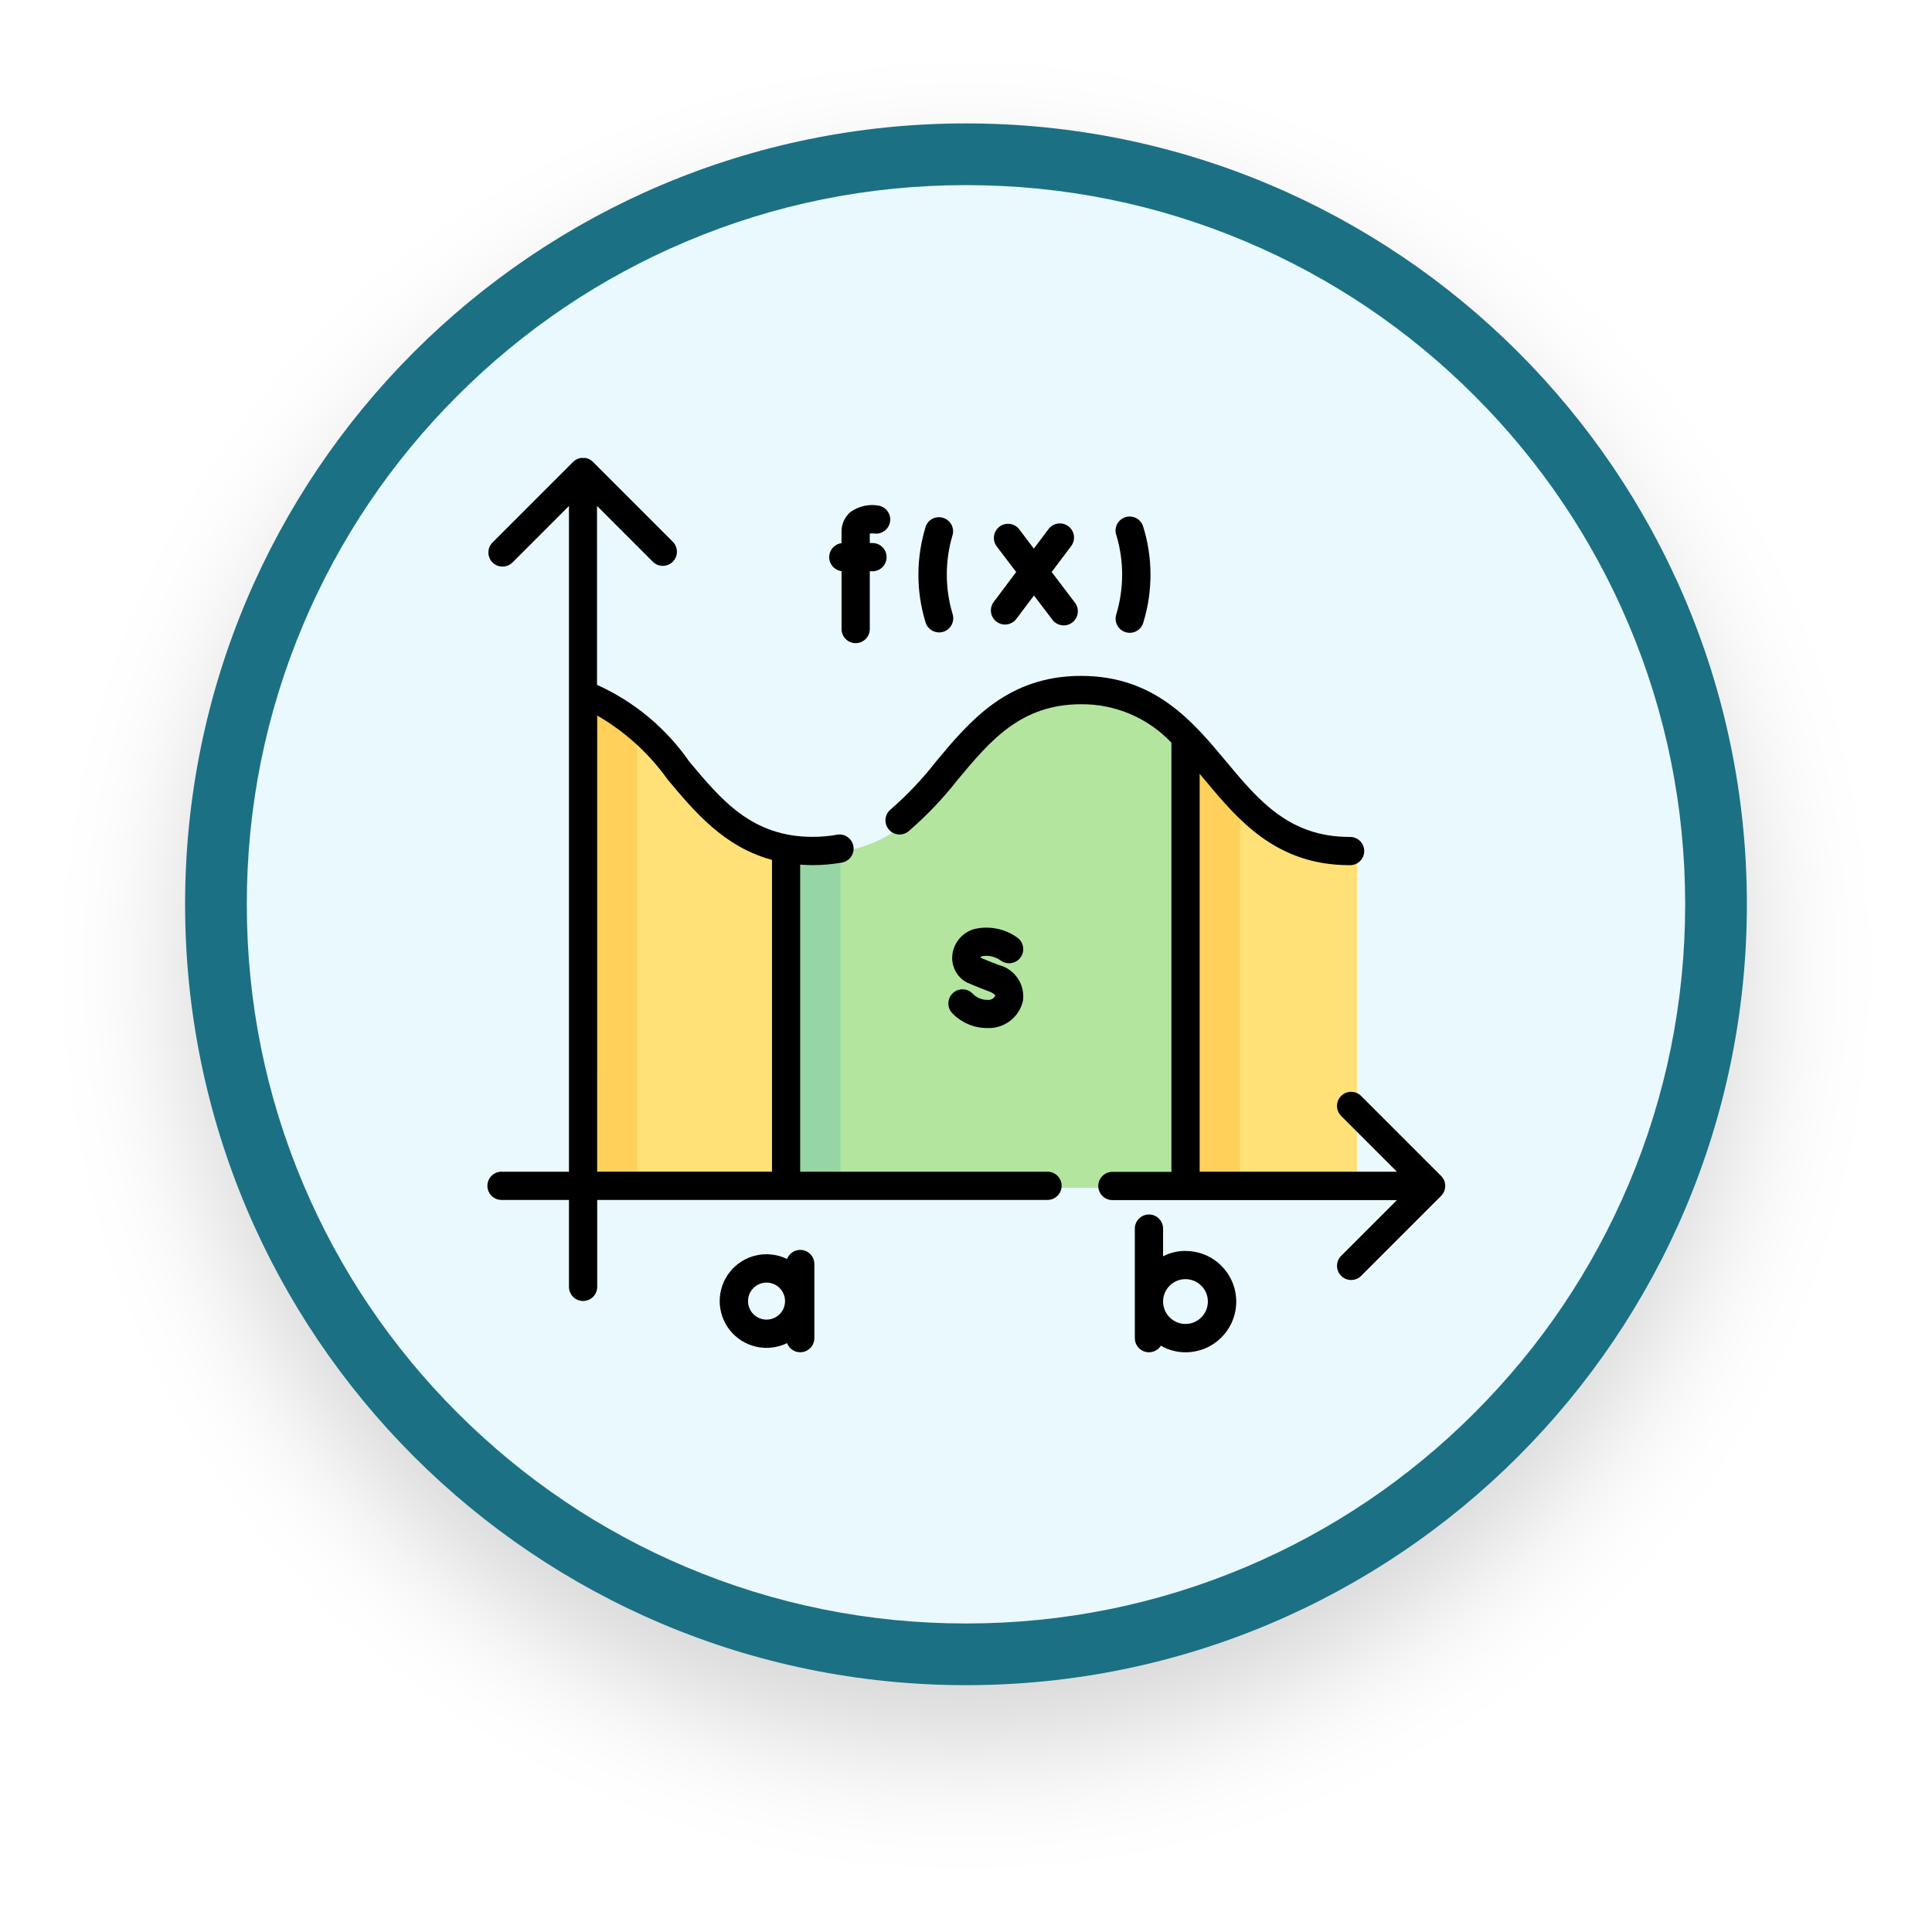
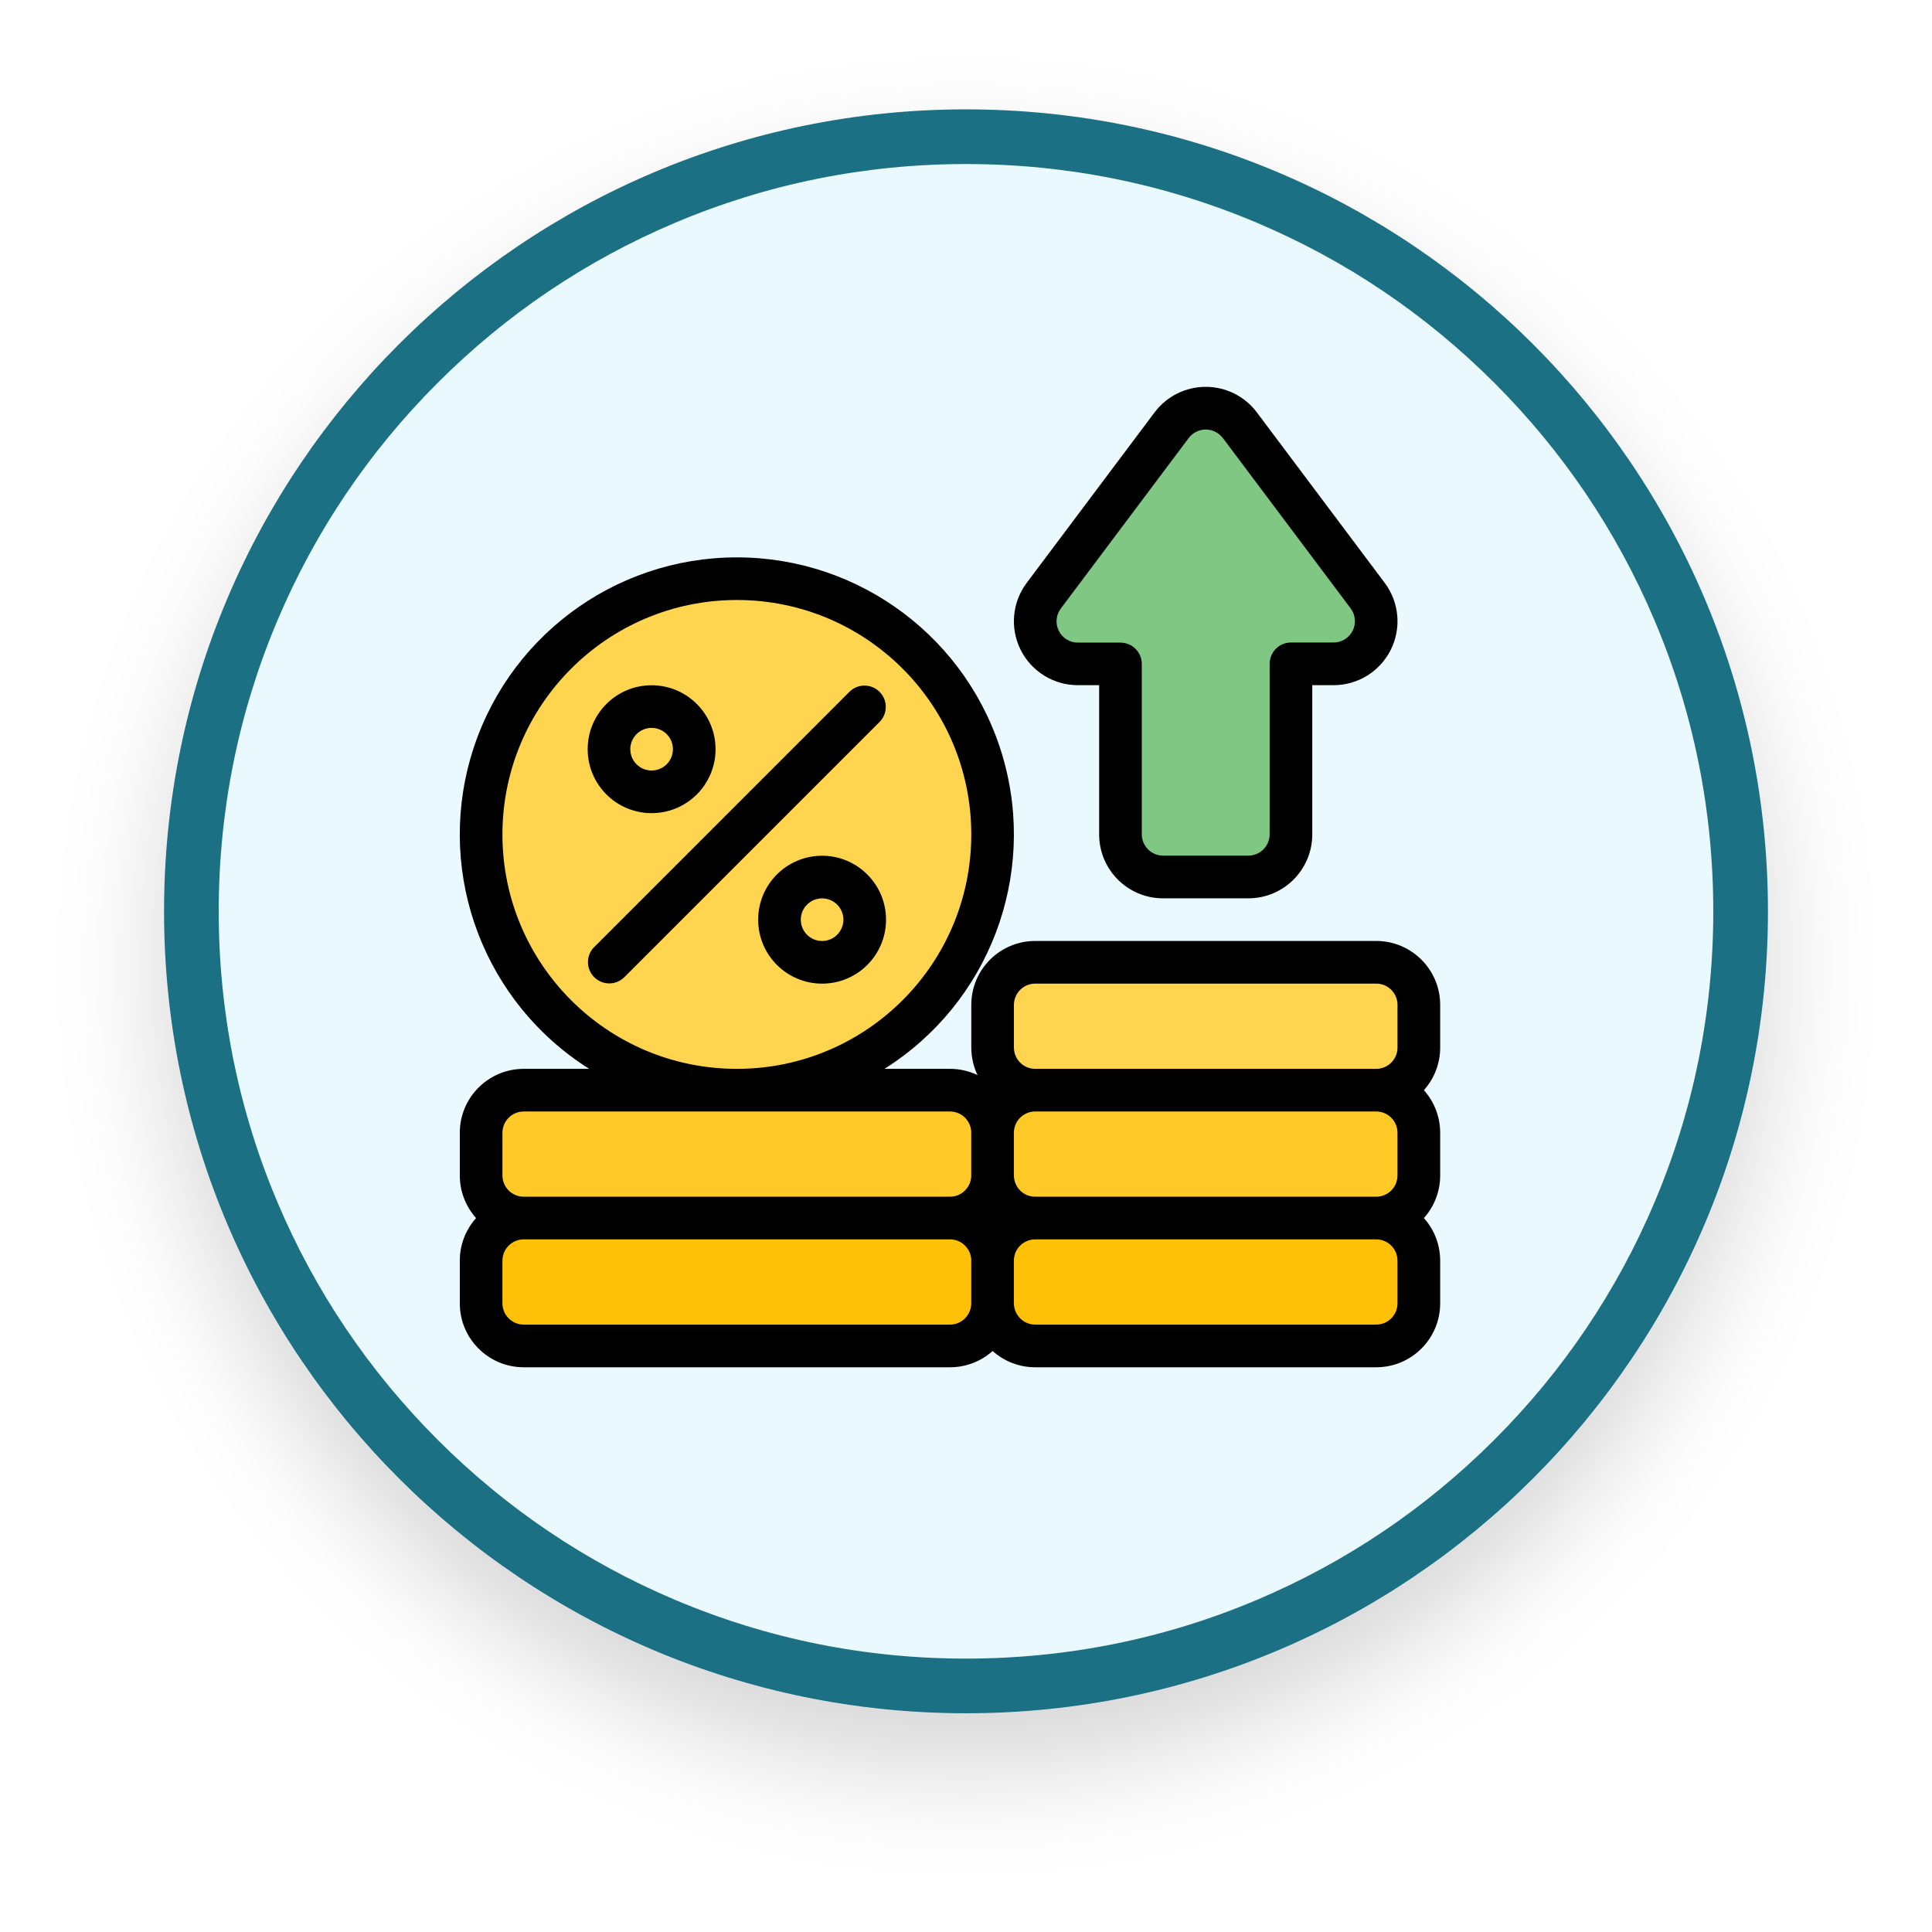
- <svg xmlns="http://www.w3.org/2000/svg" width="93.934" height="93.934" viewBox="0 0 93.934 93.934">
+ <svg xmlns="http://www.w3.org/2000/svg" width="106" height="106" viewBox="0 0 106 106">
  <defs>
-     <filter id="Trazado_982547" x="0" y="0" width="93.934" height="93.934" filterUnits="userSpaceOnUse">
+     <filter id="Trazado_982547" x="0" y="0" width="106" height="106" filterUnits="userSpaceOnUse">
      <feOffset dy="3" input="SourceAlpha" />
      <feGaussianBlur stdDeviation="3" result="blur" />
      <feFlood flood-opacity="0.161" />
      <feComposite operator="in" in2="blur" />
      <feComposite in="SourceGraphic" />
    </filter>
  </defs>
-   <g id="Grupo_1173366" data-name="Grupo 1173366" transform="translate(-185.017 -2788)">
-     <g id="Grupo_1173172" data-name="Grupo 1173172" transform="translate(-5.017 -11128)">
-       <g id="Grupo_1171989" data-name="Grupo 1171989" transform="translate(199.033 13922)">
-         <g id="Grupo_1167337" data-name="Grupo 1167337" transform="translate(0)">
-           <g id="Grupo_1166720" data-name="Grupo 1166720">
+   <g id="Grupo_1173931" data-name="Grupo 1173931" transform="translate(-171 -3295)">
+     <g id="Grupo_1173865" data-name="Grupo 1173865" transform="translate(0 -416)">
+       <g id="Grupo_1172017" data-name="Grupo 1172017" transform="translate(0 2654)">
+         <g id="Grupo_1167337" data-name="Grupo 1167337" transform="translate(180 1063)">
+           <g id="Grupo_1166720" data-name="Grupo 1166720" transform="translate(0)">
            <g id="Grupo_1164305" data-name="Grupo 1164305">
              <g id="Grupo_1163948" data-name="Grupo 1163948">
                <g id="Grupo_1158168" data-name="Grupo 1158168">
                  <g id="Grupo_1152576" data-name="Grupo 1152576">
                    <g id="Grupo_1148633" data-name="Grupo 1148633">
                      <g id="Grupo_1148525" data-name="Grupo 1148525">
                        <g transform="matrix(1, 0, 0, 1, -9, -6)" filter="url(#Trazado_982547)">
                          <g id="Trazado_982547-2" data-name="Trazado 982547" transform="translate(9 6)" fill="#e9f9fd">
-                             <path d="M 37.967 74.434 C 33.043 74.434 28.268 73.47 23.773 71.568 C 19.43 69.732 15.53 67.102 12.181 63.753 C 8.831 60.403 6.202 56.503 4.365 52.161 C 2.464 47.666 1.5 42.89 1.5 37.967 C 1.5 33.043 2.464 28.268 4.365 23.773 C 6.202 19.43 8.831 15.53 12.181 12.181 C 15.53 8.831 19.43 6.202 23.773 4.365 C 28.268 2.464 33.043 1.5 37.967 1.5 C 42.89 1.5 47.666 2.464 52.161 4.365 C 56.503 6.202 60.403 8.831 63.753 12.181 C 67.102 15.53 69.732 19.43 71.568 23.773 C 73.47 28.268 74.434 33.043 74.434 37.967 C 74.434 42.89 73.47 47.666 71.568 52.161 C 69.732 56.503 67.102 60.403 63.753 63.753 C 60.403 67.102 56.503 69.732 52.161 71.568 C 47.666 73.47 42.89 74.434 37.967 74.434 Z" stroke="none" />
-                             <path d="M 37.967 3 C 33.245 3 28.666 3.924 24.357 5.747 C 20.194 7.508 16.454 10.029 13.242 13.242 C 10.029 16.454 7.508 20.194 5.747 24.357 C 3.924 28.666 3 33.245 3 37.967 C 3 42.689 3.924 47.268 5.747 51.577 C 7.508 55.74 10.029 59.48 13.242 62.692 C 16.454 65.904 20.194 68.426 24.357 70.187 C 28.666 72.009 33.245 72.934 37.967 72.934 C 42.689 72.934 47.268 72.009 51.577 70.187 C 55.74 68.426 59.48 65.904 62.692 62.692 C 65.904 59.48 68.426 55.74 70.187 51.577 C 72.009 47.268 72.934 42.689 72.934 37.967 C 72.934 33.245 72.009 28.666 70.187 24.357 C 68.426 20.194 65.904 16.454 62.692 13.242 C 59.48 10.029 55.74 7.508 51.577 5.747 C 47.268 3.924 42.689 3 37.967 3 M 37.967 0 C 58.935 0 75.934 16.998 75.934 37.967 C 75.934 58.935 58.935 75.934 37.967 75.934 C 16.998 75.934 0 58.935 0 37.967 C 0 16.998 16.998 0 37.967 0 Z" stroke="none" fill="#1d7083" />
+                             <path d="M 44 86.5 C 38.262 86.5 32.696 85.377 27.458 83.161 C 22.397 81.02 17.852 77.956 13.948 74.052 C 10.044 70.148 6.98 65.603 4.839 60.542 C 2.623 55.304 1.5 49.738 1.5 44 C 1.5 38.262 2.623 32.696 4.839 27.458 C 6.98 22.397 10.044 17.852 13.948 13.948 C 17.852 10.044 22.397 6.98 27.458 4.839 C 32.696 2.623 38.262 1.5 44 1.5 C 49.738 1.5 55.304 2.623 60.542 4.839 C 65.603 6.98 70.148 10.044 74.052 13.948 C 77.956 17.852 81.02 22.397 83.161 27.458 C 85.377 32.696 86.5 38.262 86.5 44 C 86.5 49.738 85.377 55.304 83.161 60.542 C 81.02 65.603 77.956 70.148 74.052 74.052 C 70.148 77.956 65.603 81.02 60.542 83.161 C 55.304 85.377 49.738 86.5 44 86.5 Z" stroke="none" />
+                             <path d="M 44 3 C 38.464 3 33.095 4.084 28.042 6.221 C 23.16 8.286 18.775 11.242 15.009 15.009 C 11.242 18.775 8.286 23.16 6.221 28.042 C 4.084 33.095 3 38.464 3 44 C 3 49.536 4.084 54.905 6.221 59.958 C 8.286 64.84 11.242 69.225 15.009 72.991 C 18.775 76.758 23.16 79.714 28.042 81.779 C 33.095 83.916 38.464 85 44 85 C 49.536 85 54.905 83.916 59.958 81.779 C 64.84 79.714 69.225 76.758 72.991 72.991 C 76.758 69.225 79.714 64.84 81.779 59.958 C 83.916 54.905 85 49.536 85 44 C 85 38.464 83.916 33.095 81.779 28.042 C 79.714 23.16 76.758 18.775 72.991 15.009 C 69.225 11.242 64.84 8.286 59.958 6.221 C 54.905 4.084 49.536 3 44 3 M 44 0 C 68.301 0 88 19.699 88 44 C 88 68.301 68.301 88 44 88 C 19.699 88 0 68.301 0 44 C 0 19.699 19.699 0 44 0 Z" stroke="none" fill="#1d7083" />
                          </g>
                        </g>
                      </g>
                    </g>
                  </g>
                </g>
              </g>
            </g>
          </g>
        </g>
      </g>
    </g>
-     <g id="matematicas" transform="translate(208.688 2793.31)">
-       <g id="Grupo_1173364" data-name="Grupo 1173364" transform="translate(5.03 28.33)">
-         <path id="Trazado_1028527" data-name="Trazado 1028527" d="M162.753,165.4h19.418v-21.84a6.71,6.71,0,0,0-5.075-2.27c-6.525,0-6.525,7.83-13.051,7.83a7.166,7.166,0,0,1-1.292-.113Z" transform="translate(-152.882 -141.287)" fill="#b3e59f" />
-         <path id="Trazado_1028528" data-name="Trazado 1028528" d="M164.046,225.69a7.353,7.353,0,0,0,1-.066V241.97h-2.289V225.577A7.166,7.166,0,0,0,164.046,225.69Z" transform="translate(-152.883 -217.86)" fill="#95d6a4" />
-         <path id="Trazado_1028529" data-name="Trazado 1028529" d="M64.814,167.516V151.124c-4.658-.846-5.531-6.237-9.871-7.467v23.859Z" transform="translate(-54.943 -143.44)" fill="#ffe177" />
-         <path id="Trazado_1028530" data-name="Trazado 1028530" d="M57.232,144.858v22.658H54.943V143.657A6.457,6.457,0,0,1,57.232,144.858Z" transform="translate(-54.943 -143.44)" fill="#ffd15b" />
-         <path id="Trazado_1028531" data-name="Trazado 1028531" d="M382.964,187.909h-7.976v-21.84c2.277,2.312,3.772,5.56,7.976,5.56Z" transform="translate(-345.685 -163.8)" fill="#ffe177" />
-         <path id="Trazado_1028532" data-name="Trazado 1028532" d="M377.28,168.7v19.209h-2.289v-21.84C375.8,166.89,376.511,167.83,377.28,168.7Z" transform="translate(-345.688 -163.799)" fill="#ffd15b" />
-       </g>
-       <g id="Grupo_1173365" data-name="Grupo 1173365" transform="translate(0 16.946)">
-         <path id="Trazado_1028533" data-name="Trazado 1028533" d="M238.834,157.049l-3.9-3.9a.687.687,0,0,0-.971.971l2.729,2.729H227.1V137.5l.236.283c1.626,1.951,3.469,4.162,7.053,4.162a.687.687,0,1,0,0-1.373c-2.941,0-4.426-1.782-6-3.668-1.626-1.951-3.469-4.162-7.053-4.162s-5.426,2.211-7.052,4.161a16.581,16.581,0,0,1-2.191,2.318.687.687,0,1,0,.866,1.066,17.851,17.851,0,0,0,2.38-2.5c1.572-1.886,3.057-3.667,6-3.667a5.968,5.968,0,0,1,4.388,1.87v20.866h-2.843a.687.687,0,1,0,0,1.373h13.809l-2.729,2.729a.687.687,0,0,0,.971.971l3.9-3.9A.686.686,0,0,0,238.834,157.049Z" transform="translate(-192.444 -122.136)" />
-         <path id="Trazado_1028534" data-name="Trazado 1028534" d="M27.233,51.658h-12V36.729c.2.014.4.023.605.023a7.9,7.9,0,0,0,1.451-.13.687.687,0,0,0-.253-1.35,6.515,6.515,0,0,1-1.2.106c-2.94,0-4.425-1.781-6-3.667a10.918,10.918,0,0,0-4.48-3.723v-8.7l2.729,2.729a.687.687,0,0,0,.971-.971l-3.9-3.9c-.016-.016-.033-.031-.051-.046l-.024-.018-.03-.022-.029-.018L5,17.027l-.03-.015L4.941,17l-.03-.011-.034-.012-.03-.008-.035-.009-.034-.005-.033,0-.059,0H4.67l-.059,0-.033,0-.034.005-.036.009-.03.008-.034.012L4.416,17l-.031.014-.03.015-.029.017-.029.018-.031.022-.023.017a.681.681,0,0,0-.051.046l-3.9,3.9a.687.687,0,1,0,.971.971l2.729-2.729V51.658H.687a.687.687,0,0,0,0,1.373H3.992v4.2a.687.687,0,1,0,1.373,0v-4.2H27.233a.687.687,0,1,0,0-1.373ZM5.365,29.48A10.881,10.881,0,0,1,8.79,32.59c1.3,1.555,2.73,3.273,5.073,3.907v15.16h-8.5Z" transform="translate(0 -16.946)" />
-         <path id="Trazado_1028535" data-name="Trazado 1028535" d="M246.862,269.843a.97.97,0,0,1-.72-.3.687.687,0,0,0-1.018.922,2.339,2.339,0,0,0,1.737.748,1.7,1.7,0,0,0,1.726-1.33,1.577,1.577,0,0,0-1.182-1.736c-.373-.138-.724-.286-.887-.357.006-.021.034-.055.107-.077a1.234,1.234,0,0,1,.893.226.687.687,0,0,0,.812-1.108,2.567,2.567,0,0,0-2.1-.433,1.484,1.484,0,0,0-1.071,1.2,1.364,1.364,0,0,0,.609,1.35.685.685,0,0,0,.1.052c.021.009.513.229,1.068.433.241.089.309.187.305.206A.374.374,0,0,1,246.862,269.843Z" transform="translate(-222.52 -243.486)" />
-         <path id="Trazado_1028536" data-name="Trazado 1028536" d="M127.571,437.594a.686.686,0,0,0-.641.442,2.276,2.276,0,1,0,0,4.091.686.686,0,0,0,1.328-.245v-3.6A.687.687,0,0,0,127.571,437.594Zm-1.638,3.39a.9.9,0,1,1,.9-.9A.9.9,0,0,1,125.933,440.984Z" transform="translate(-112.335 -399.08)" />
-         <path id="Trazado_1028537" data-name="Trazado 1028537" d="M346.557,420.833a2.357,2.357,0,0,0-1.089.262v-1.32a.687.687,0,1,0-1.373,0v5.3a.686.686,0,0,0,1.267.366,2.351,2.351,0,0,0,1.2.321,2.462,2.462,0,1,0,0-4.925Zm0,3.551a1.089,1.089,0,1,1,1.089-1.089A1.09,1.09,0,0,1,346.557,424.385Z" transform="translate(-312.59 -382.27)" />
-         <path id="Trazado_1028538" data-name="Trazado 1028538" d="M182.394,45.293v2.789a.687.687,0,1,0,1.373,0V45.3h.105a.687.687,0,1,0,0-1.373h-.105v-.462a.885.885,0,0,1,.221,0,.687.687,0,0,0,.227-1.354,1.812,1.812,0,0,0-1.388.308,1.254,1.254,0,0,0-.434.981v.533a.686.686,0,0,0,0,1.361Z" transform="translate(-165.149 -39.781)" />
-         <path id="Trazado_1028539" data-name="Trazado 1028539" d="M267.935,56.639a.687.687,0,0,0,.962-.135l.859-1.139.913,1.2a.687.687,0,0,0,1.094-.83l-1.148-1.513.95-1.26a.687.687,0,1,0-1.1-.827l-.716.95-.722-.952a.687.687,0,0,0-1.094.83l.957,1.261L267.8,55.677A.687.687,0,0,0,267.935,56.639Z" transform="translate(-243.155 -48.668)" />
-         <path id="Trazado_1028540" data-name="Trazado 1028540" d="M230.363,53.982a.687.687,0,0,0,.664-.864A6.709,6.709,0,0,1,231,49.305a.687.687,0,0,0-1.277-.506,7.9,7.9,0,0,0-.026,4.673A.687.687,0,0,0,230.363,53.982Z" transform="translate(-208.374 -45.49)" />
-         <path id="Trazado_1028541" data-name="Trazado 1028541" d="M334,53.118a.687.687,0,1,0,1.327.354A7.9,7.9,0,0,0,335.3,48.8a.687.687,0,1,0-1.275.51A6.715,6.715,0,0,1,334,53.118Z" transform="translate(-303.401 -45.49)" />
+     <g id="interest-rate_11073409" transform="translate(-140.773 3075.227)">
+       <g id="Icon" transform="translate(337 241)">
+         <path id="Trazado_1031512" data-name="Trazado 1031512" d="M385.386,282.339A2.339,2.339,0,0,0,383.047,280H364.339A2.339,2.339,0,0,0,362,282.339v2.339a2.339,2.339,0,0,0,2.339,2.339h18.709a2.339,2.339,0,0,0,2.339-2.339Z" transform="translate(-332.768 -234.398)" fill="#fec107" fill-rule="evenodd" />
+         <g id="Grupo_1173926" data-name="Grupo 1173926" transform="translate(1.169 45.602)">
+           <path id="Trazado_1031513" data-name="Trazado 1031513" d="M390.063,282.339A2.339,2.339,0,0,0,387.724,280H364.339A2.339,2.339,0,0,0,362,282.339v2.339a2.339,2.339,0,0,0,2.339,2.339h23.386a2.339,2.339,0,0,0,2.339-2.339Z" transform="translate(-362 -280)" fill="#fec107" fill-rule="evenodd" />
+         </g>
+         <g id="Grupo_1173927" data-name="Grupo 1173927" transform="translate(29.232 38.585)">
+           <path id="Trazado_1031514" data-name="Trazado 1031514" d="M385.386,282.339A2.339,2.339,0,0,0,383.047,280H364.339A2.339,2.339,0,0,0,362,282.339v2.339a2.339,2.339,0,0,0,2.339,2.339h18.709a2.339,2.339,0,0,0,2.339-2.339Z" transform="translate(-362 -280)" fill="#ffc928" fill-rule="evenodd" />
+         </g>
+         <g id="Grupo_1173928" data-name="Grupo 1173928" transform="translate(1.169 38.585)">
+           <path id="Trazado_1031515" data-name="Trazado 1031515" d="M390.063,282.339A2.339,2.339,0,0,0,387.724,280H364.339A2.339,2.339,0,0,0,362,282.339v2.339a2.339,2.339,0,0,0,2.339,2.339h23.386a2.339,2.339,0,0,0,2.339-2.339Z" transform="translate(-362 -280)" fill="#ffc928" fill-rule="evenodd" />
+         </g>
+         <g id="Grupo_1173929" data-name="Grupo 1173929" transform="translate(29.232 31.57)">
+           <path id="Trazado_1031516" data-name="Trazado 1031516" d="M385.386,282.339A2.339,2.339,0,0,0,383.047,280H364.339A2.339,2.339,0,0,0,362,282.339v2.339a2.339,2.339,0,0,0,2.339,2.339h18.709a2.339,2.339,0,0,0,2.339-2.339Z" transform="translate(-362 -280)" fill="#ffd54f" fill-rule="evenodd" />
+         </g>
+         <circle id="Elipse_11858" data-name="Elipse 11858" cx="14.525" cy="14.525" r="14.525" transform="translate(0.787 10.393)" fill="#ffd54f" />
+         <path id="Trazado_1031517" data-name="Trazado 1031517" d="M375.225,242.935a2.339,2.339,0,0,0-3.742,0l-7.016,9.353a2.338,2.338,0,0,0,1.871,3.742h2.339v9.355a2.338,2.338,0,0,0,2.339,2.339h4.677a2.338,2.338,0,0,0,2.339-2.339V256.03h2.339a2.338,2.338,0,0,0,1.871-3.742Z" transform="translate(-332.429 -240.831)" fill="#80c783" fill-rule="evenodd" />
+         <path id="Trazado_1031518" data-name="Trazado 1031518" d="M344.1,277.062h-3.593A3.509,3.509,0,0,0,337,280.57v2.339a3.51,3.51,0,0,0,.893,2.34,3.5,3.5,0,0,0-.893,2.339v2.339a3.509,3.509,0,0,0,3.508,3.508h23.386a3.5,3.5,0,0,0,2.339-.893,3.5,3.5,0,0,0,2.339.893h18.709a3.509,3.509,0,0,0,3.508-3.508v-2.339a3.5,3.5,0,0,0-.893-2.339,3.51,3.51,0,0,0,.893-2.34V280.57a3.507,3.507,0,0,0-.893-2.339,3.5,3.5,0,0,0,.893-2.339v-2.339a3.509,3.509,0,0,0-3.508-3.508H368.571a3.509,3.509,0,0,0-3.508,3.508v2.339a3.516,3.516,0,0,0,.343,1.513,3.492,3.492,0,0,0-1.512-.344H360.3a15.2,15.2,0,1,0-16.2,0Zm23.3,12.863v-2.339a1.17,1.17,0,0,1,1.169-1.169h18.709a1.17,1.17,0,0,1,1.169,1.169v2.339a1.17,1.17,0,0,1-1.169,1.169H368.571a1.17,1.17,0,0,1-1.169-1.169Zm-2.339-2.339v2.339a1.17,1.17,0,0,1-1.169,1.169H340.508a1.17,1.17,0,0,1-1.169-1.169v-2.339a1.17,1.17,0,0,1,1.169-1.169h23.386a1.17,1.17,0,0,1,1.169,1.169Zm2.339-4.678V280.57a1.17,1.17,0,0,1,1.169-1.169h18.709a1.17,1.17,0,0,1,1.169,1.169v2.339a1.168,1.168,0,0,1-1.169,1.169H368.571a1.168,1.168,0,0,1-1.169-1.169Zm-2.339-2.339v2.339a1.168,1.168,0,0,1-1.169,1.169H340.508a1.168,1.168,0,0,1-1.169-1.169V280.57a1.17,1.17,0,0,1,1.169-1.169h23.386a1.17,1.17,0,0,1,1.169,1.169ZM352.2,251.338A12.862,12.862,0,1,1,339.339,264.2,12.868,12.868,0,0,1,352.2,251.338Zm36.248,22.216v2.339a1.17,1.17,0,0,1-1.169,1.169H368.571a1.17,1.17,0,0,1-1.169-1.169v-2.339a1.17,1.17,0,0,1,1.169-1.169h18.709a1.17,1.17,0,0,1,1.169,1.169Z" transform="translate(-337 -239.646)" fill-rule="evenodd" />
+         <g id="Grupo_1173930" data-name="Grupo 1173930" transform="translate(7.016 16.37)">
+           <path id="Trazado_1031519" data-name="Trazado 1031519" d="M346.508,257a3.508,3.508,0,1,0,3.508,3.508A3.509,3.509,0,0,0,346.508,257Zm0,2.339a1.169,1.169,0,1,1-1.169,1.169A1.17,1.17,0,0,1,346.508,259.339Z" transform="translate(-343 -257)" fill-rule="evenodd" />
+         </g>
+         <path id="Trazado_1031520" data-name="Trazado 1031520" d="M354.508,263a3.508,3.508,0,1,0,3.508,3.508A3.509,3.509,0,0,0,354.508,263Zm0,2.339a1.169,1.169,0,1,1-1.169,1.169A1.17,1.17,0,0,1,354.508,265.339Z" transform="translate(-334.63 -237.276)" fill-rule="evenodd" />
+         <path id="Trazado_1031521" data-name="Trazado 1031521" d="M345,271.027,359.027,257a1.169,1.169,0,0,0-1.653-1.653l-14.031,14.031A1.169,1.169,0,0,0,345,271.027Z" transform="translate(-335.984 -238.63)" fill-rule="evenodd" />
+         <path id="Trazado_1031522" data-name="Trazado 1031522" d="M376.33,242.4a3.508,3.508,0,0,0-5.613,0l-7.016,9.353a3.508,3.508,0,0,0,2.806,5.613h1.169v8.186a3.508,3.508,0,0,0,3.508,3.508h4.677a3.508,3.508,0,0,0,3.508-3.508v-8.186h1.169a3.508,3.508,0,0,0,2.806-5.613L376.33,242.4Zm-1.871,1.4,7.016,9.353a1.169,1.169,0,0,1-.935,1.871H378.2a1.17,1.17,0,0,0-1.169,1.169v9.355a1.17,1.17,0,0,1-1.169,1.169h-4.677a1.17,1.17,0,0,1-1.169-1.169V256.2a1.17,1.17,0,0,0-1.169-1.169h-2.339a1.169,1.169,0,0,1-.935-1.871l7.016-9.353a1.169,1.169,0,0,1,1.871,0Z" transform="translate(-332.598 -241)" fill-rule="evenodd" />
      </g>
    </g>
  </g>
</svg>
